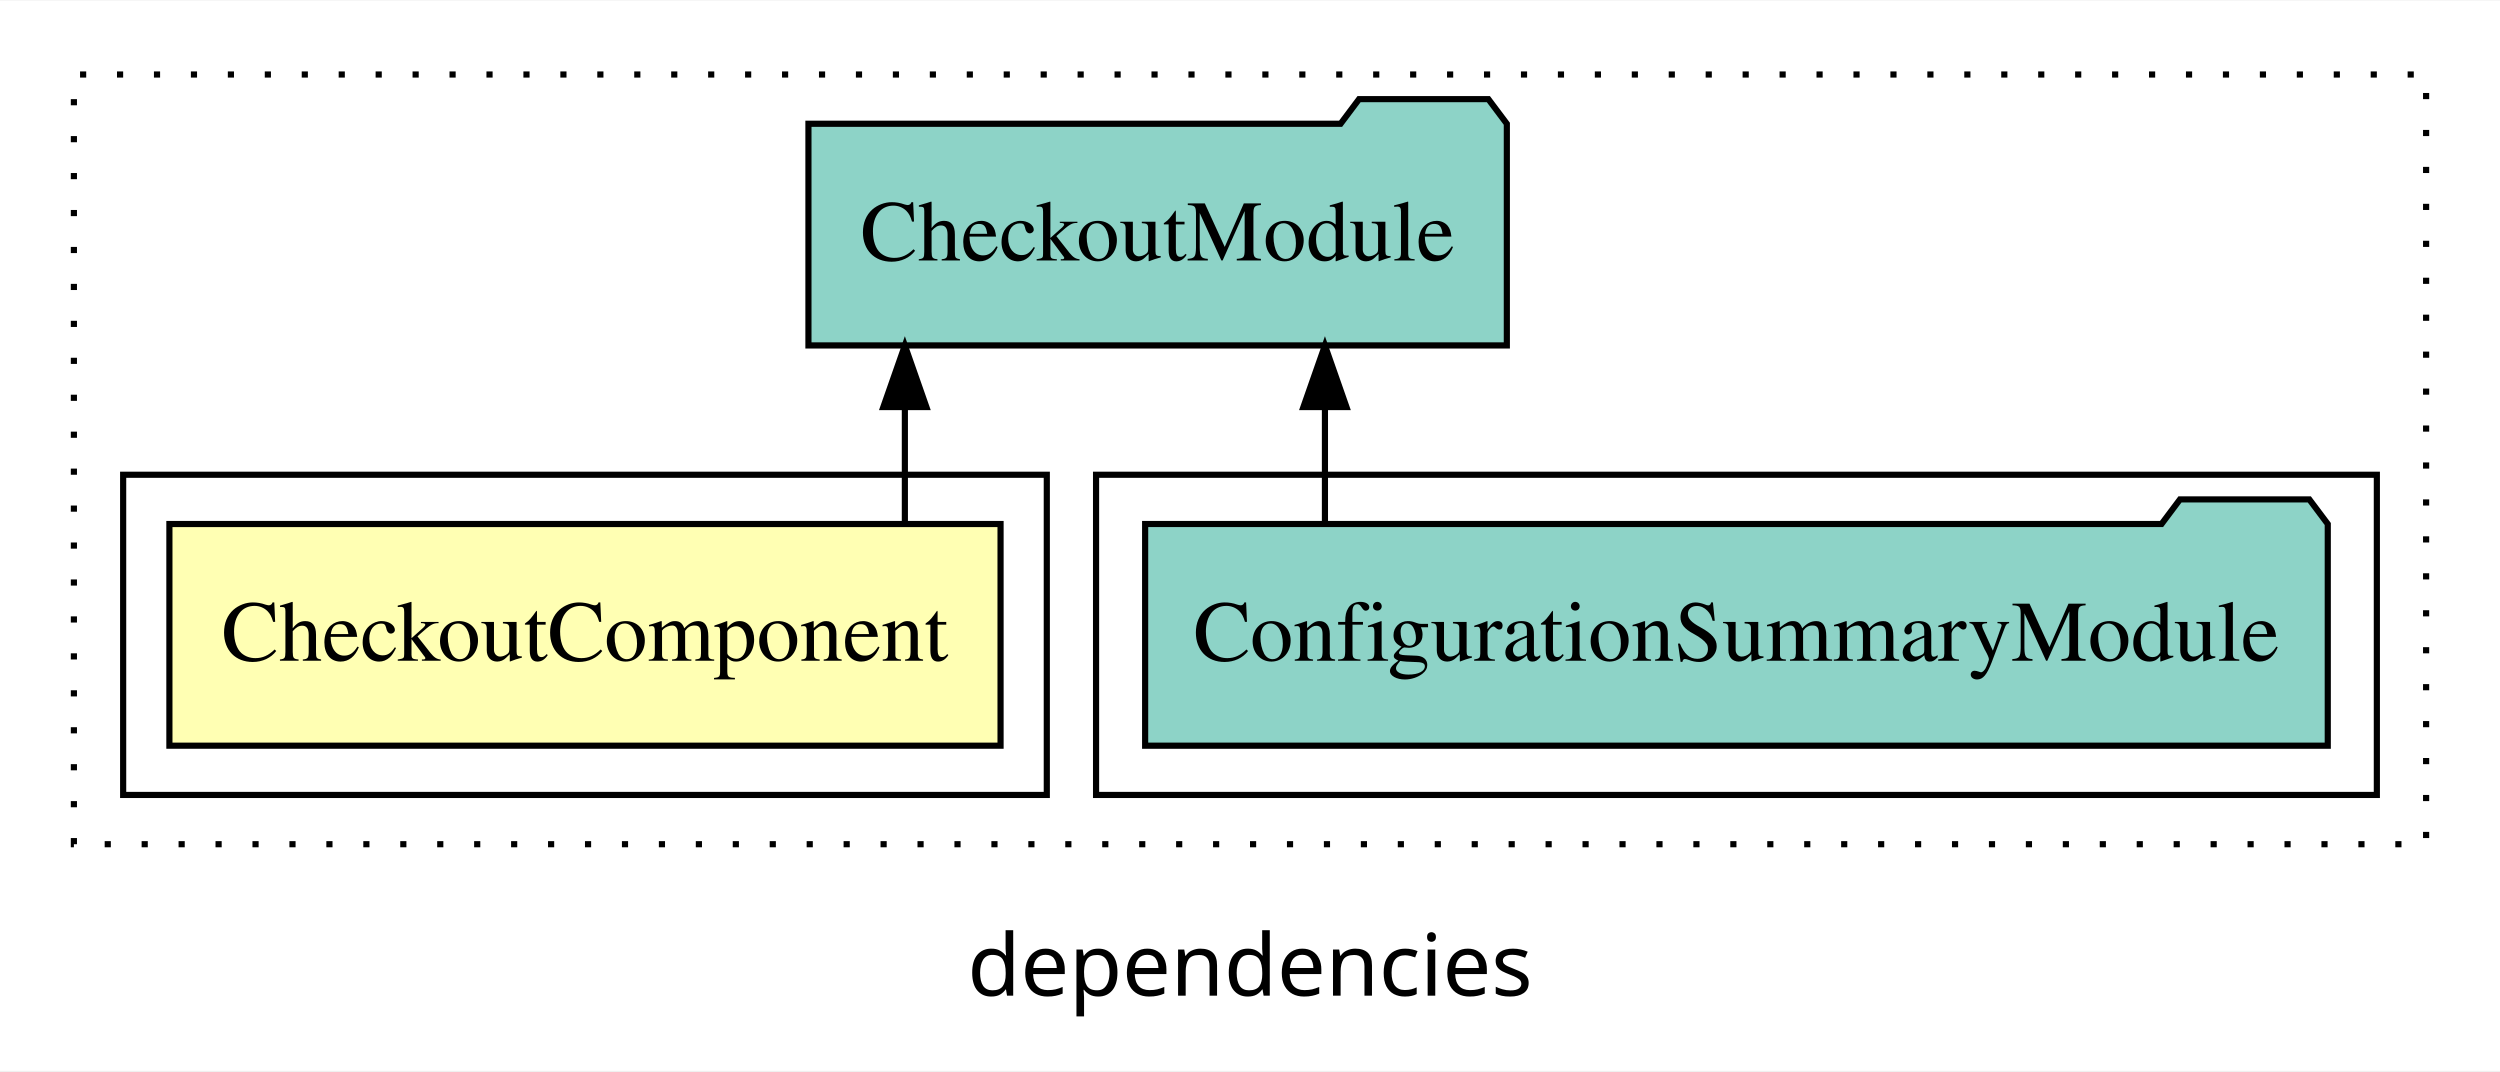
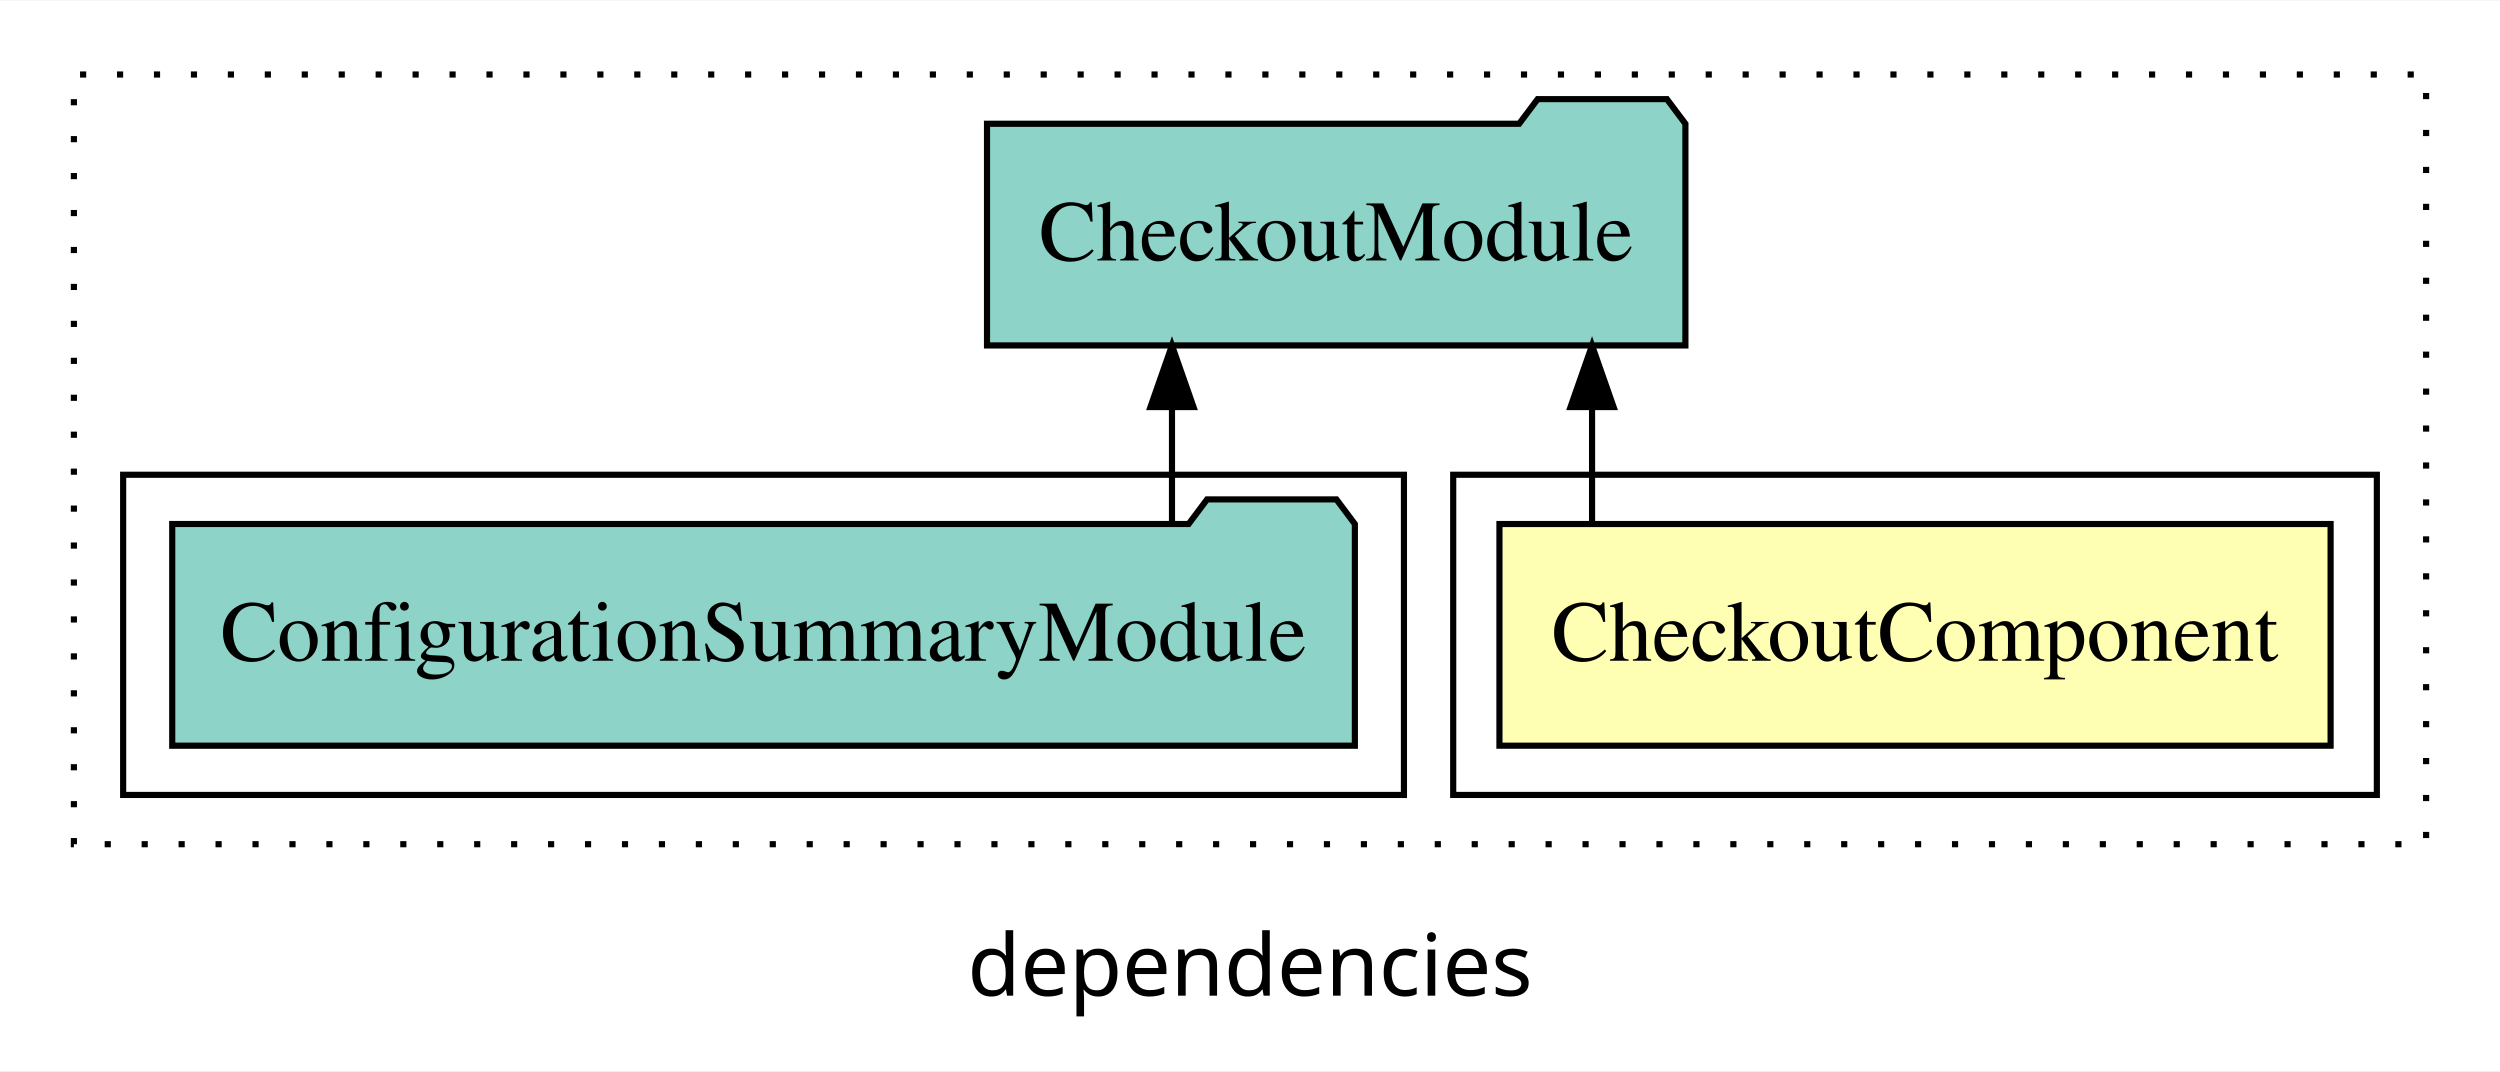
<svg xmlns="http://www.w3.org/2000/svg" width="406pt" height="174pt" viewBox="0.00 0.00 406.00 173.80">
  <g id="graph0" class="graph" transform="scale(1 1) rotate(0) translate(4 169.8)">
    <polygon fill="white" stroke="transparent" points="-4,4 -4,-169.8 402,-169.8 402,4 -4,4" />
    <text text-anchor="middle" x="199" y="-8.2" font-family="sans-serif" font-size="14.00">dependencies</text>
    <g id="clust1" class="cluster">
      <polygon fill="none" stroke="black" stroke-dasharray="1,5" points="8,-32.8 8,-157.8 390,-157.8 390,-32.8 8,-32.8" />
    </g>
+     <g id="clust2" class="cluster">
+       <polygon fill="none" stroke="black" points="232,-40.8 232,-92.8 382,-92.8 382,-40.8 232,-40.8" />
+     </g>
    <g id="clust4" class="cluster">
-       <polygon fill="none" stroke="black" points="174,-40.8 174,-92.8 382,-92.8 382,-40.8 174,-40.8" />
-     </g>
-     <g id="clust2" class="cluster">
-       <polygon fill="none" stroke="black" points="16,-40.8 16,-92.8 166,-92.8 166,-40.8 16,-40.8" />
+       <polygon fill="none" stroke="black" points="16,-40.8 16,-92.8 224,-92.8 224,-40.8 16,-40.8" />
    </g>
    <g id="node1" class="node">
-       <polygon fill="#ffffb3" stroke="black" points="158.49,-84.8 23.51,-84.8 23.51,-48.8 158.49,-48.8 158.49,-84.8" />
-       <text text-anchor="middle" x="91" y="-62.6" font-family="Times,serif" font-size="14.00">CheckoutComponent</text>
+       <polygon fill="#ffffb3" stroke="black" points="374.49,-84.8 239.51,-84.8 239.51,-48.8 374.49,-48.8 374.49,-84.8" />
+       <text text-anchor="middle" x="307" y="-62.6" font-family="Times,serif" font-size="14.00">CheckoutComponent</text>
    </g>
    <g id="node2" class="node">
-       <polygon fill="#8dd3c7" stroke="black" points="240.71,-149.8 237.71,-153.8 216.71,-153.8 213.71,-149.8 127.29,-149.8 127.29,-113.8 240.71,-113.8 240.71,-149.8" />
-       <text text-anchor="middle" x="184" y="-127.6" font-family="Times,serif" font-size="14.00">CheckoutModule</text>
+       <polygon fill="#8dd3c7" stroke="black" points="269.71,-149.8 266.71,-153.8 245.71,-153.8 242.71,-149.8 156.29,-149.8 156.29,-113.8 269.71,-113.8 269.71,-149.8" />
+       <text text-anchor="middle" x="213" y="-127.6" font-family="Times,serif" font-size="14.00">CheckoutModule</text>
    </g>
    <g id="edge1" class="edge">
-       <path fill="none" stroke="black" d="M142.95,-84.91C142.95,-84.91 142.95,-103.79 142.95,-103.79" />
-       <polygon fill="black" stroke="black" points="139.45,-103.79 142.95,-113.79 146.45,-103.79 139.45,-103.79" />
+       <path fill="none" stroke="black" d="M254.55,-84.91C254.55,-84.91 254.55,-103.79 254.55,-103.79" />
+       <polygon fill="black" stroke="black" points="251.05,-103.79 254.55,-113.79 258.05,-103.79 251.05,-103.79" />
    </g>
    <g id="node3" class="node">
-       <polygon fill="#8dd3c7" stroke="black" points="374.03,-84.8 371.03,-88.8 350.03,-88.8 347.03,-84.8 181.97,-84.8 181.97,-48.8 374.03,-48.8 374.03,-84.8" />
-       <text text-anchor="middle" x="278" y="-62.6" font-family="Times,serif" font-size="14.00">ConfigurationSummaryModule</text>
+       <polygon fill="#8dd3c7" stroke="black" points="216.03,-84.8 213.03,-88.8 192.03,-88.8 189.03,-84.8 23.97,-84.8 23.97,-48.8 216.03,-48.8 216.03,-84.8" />
+       <text text-anchor="middle" x="120" y="-62.6" font-family="Times,serif" font-size="14.00">ConfigurationSummaryModule</text>
    </g>
    <g id="edge2" class="edge">
-       <path fill="none" stroke="black" d="M211.17,-84.91C211.17,-84.91 211.17,-103.79 211.17,-103.79" />
-       <polygon fill="black" stroke="black" points="207.67,-103.79 211.17,-113.79 214.67,-103.79 207.67,-103.79" />
+       <path fill="none" stroke="black" d="M186.33,-84.91C186.33,-84.91 186.33,-103.79 186.33,-103.79" />
+       <polygon fill="black" stroke="black" points="182.83,-103.79 186.33,-113.79 189.83,-103.79 182.83,-103.79" />
    </g>
  </g>
</svg>
